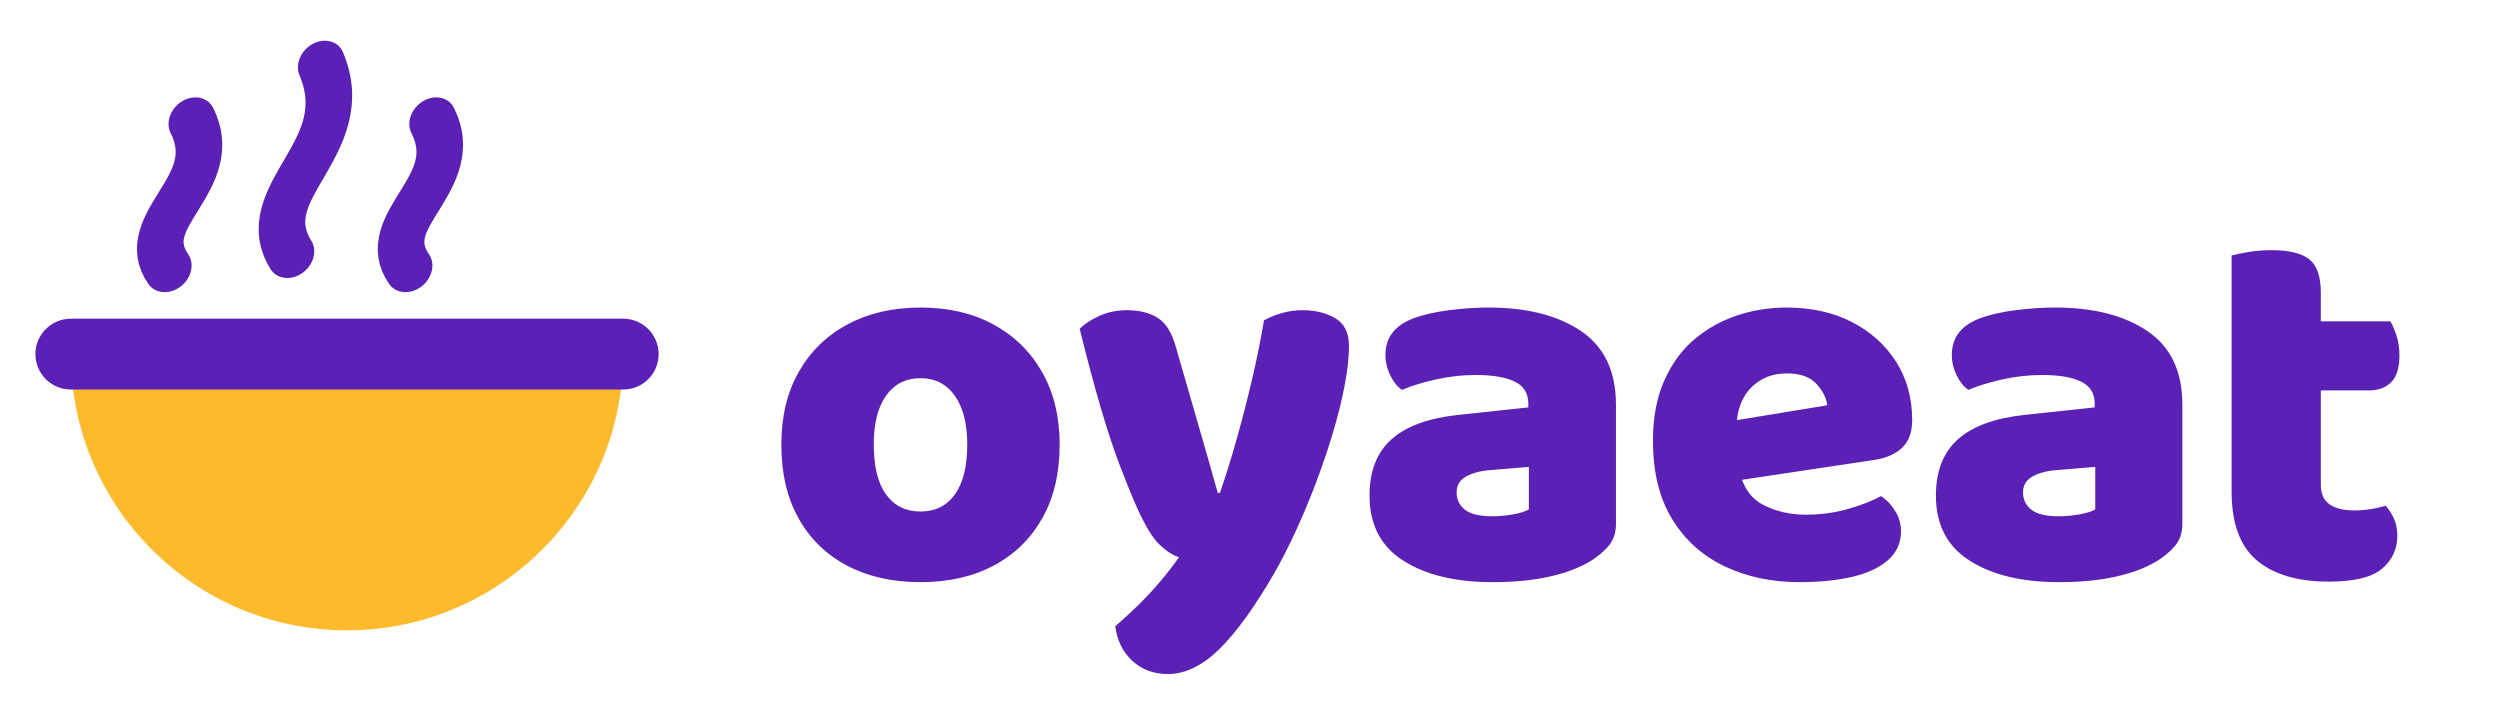
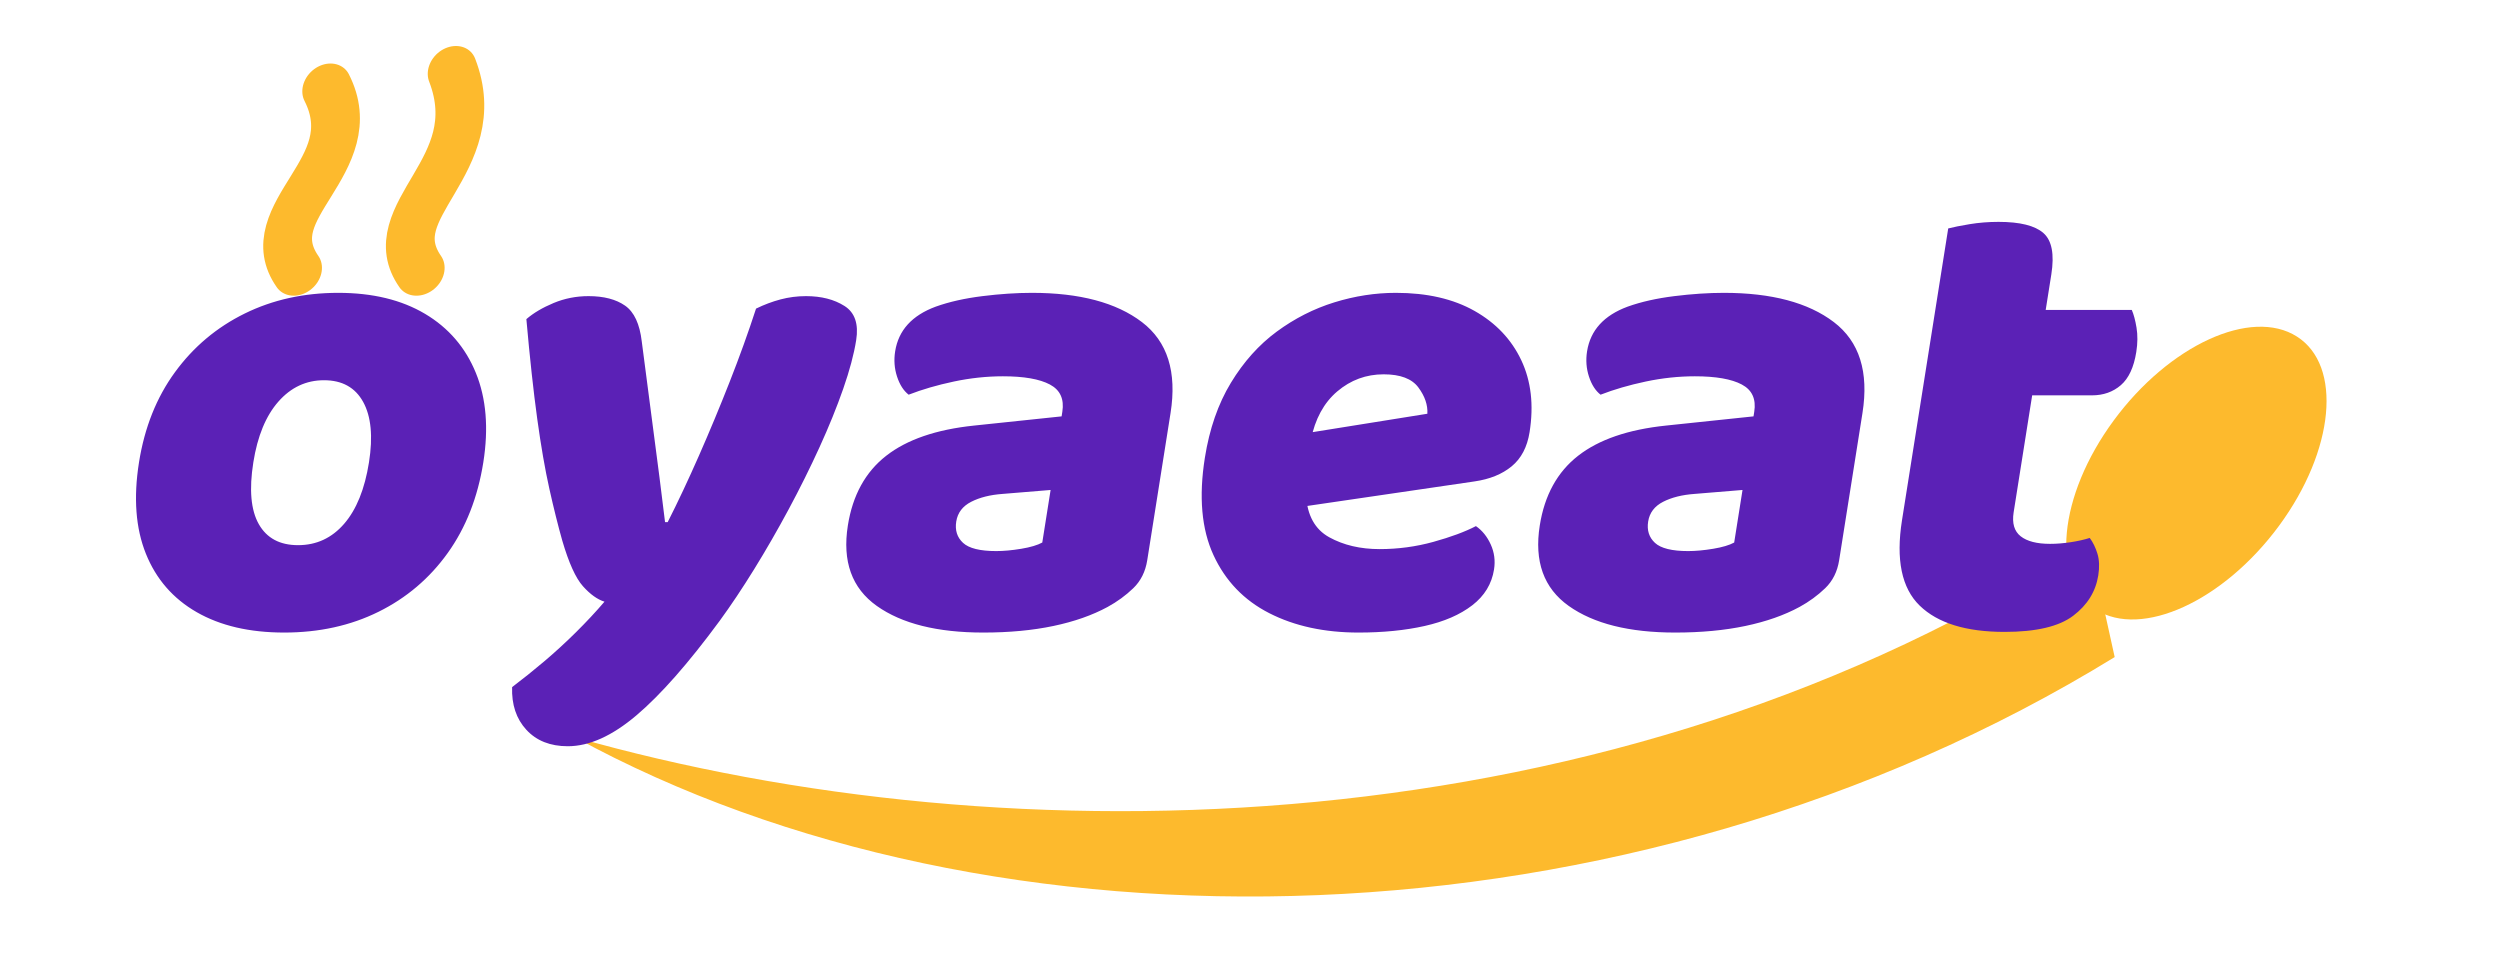
- <svg xmlns="http://www.w3.org/2000/svg" viewBox="30 28 706 204" role="img" aria-label="OyaEat">
-   <g>
-     <g stroke-linecap="round" stroke-linejoin="round" fill="none" stroke="#5b21b6" stroke-width="13">
-       <g transform="translate(128 0) skewX(-9) translate(-128 0)">
-         <path d="M94 104C82 90 106 80 94 62" />
-         <path d="M128 100C114 82 142 70 128 46" />
-         <path d="M162 104C150 90 174 80 162 62" />
-       </g>
+ <svg xmlns="http://www.w3.org/2000/svg" viewBox="-11.4 48 570.7 220.7" role="img" aria-label="OyaEat">
+   <g transform="skewX(-9)">
+     <path d="M154.1 216.3C257.5 268.4 402.2 266.4 502.7 198.0L492.7 171.6C395.3 242.4 257.5 244.4 154.1 216.3Z" fill="#fdba2d" />
+     <ellipse cx="514.7" cy="156.0" rx="24" ry="36" transform="rotate(30 514.7 156.0)" fill="#fdba2d" />
+     <path fill="#5b21b6" d="M123.25 153.55Q123.25 165.55 118.402 174.237Q113.555 182.924 104.725 187.662Q95.896 192.4 83.95 192.4Q72.096 192.4 63.248 187.75Q54.4 183.1 49.525 174.4Q44.65 165.7 44.65 153.55Q44.65 141.627 49.6 132.964Q54.55 124.3 63.4 119.575Q72.25 114.85 84.006 114.85Q95.762 114.85 104.579 119.643Q113.396 124.436 118.323 133.143Q123.25 141.85 123.25 153.55ZM83.915 134.8Q77.8 134.8 74.275 139.675Q70.75 144.55 70.75 153.55Q70.75 162.85 74.231 167.65Q77.712 172.45 83.95 172.45Q90.25 172.45 93.7 167.575Q97.15 162.7 97.15 153.55Q97.15 144.7 93.636 139.75Q90.122 134.8 83.915 134.8Z M144.1 171.4Q141.85 166.3 139.3 159.625Q136.75 152.95 133.975 143.575Q131.2 134.2 127.9 120.85Q130.0 118.75 133.525 117.175Q137.05 115.6 141.25 115.6Q146.5 115.6 149.95 117.775Q153.4 119.95 155.05 125.95Q158.05 136.45 161.05 146.725Q164.05 157.0 166.9 167.2H167.5Q169.9 160.3 172.225 152.05Q174.55 143.8 176.575 135.175Q178.6 126.55 179.95 118.45Q182.5 117.1 185.2 116.35Q187.9 115.6 190.9 115.6Q196.15 115.6 200.05 117.85Q203.95 120.1 203.95 125.65Q203.95 130.45 202.75 136.75Q201.55 143.05 199.45 150.1Q197.35 157.15 194.65 164.275Q191.95 171.4 188.95 177.925Q185.95 184.45 182.95 189.7Q174.55 204.25 167.35 211.3Q160.15 218.35 152.8 218.35Q146.8 218.35 142.75 214.6Q138.7 210.85 137.95 204.85Q141.1 202.15 144.325 199.0Q147.55 195.85 150.55 192.325Q153.55 188.8 155.95 185.35Q153.4 184.6 150.475 181.825Q147.55 179.05 144.1 171.4Z M243.55 173.8Q246.1 173.8 249.175 173.275Q252.25 172.75 253.75 171.85V159.85L242.95 160.75Q238.75 161.05 236.05 162.55Q233.35 164.05 233.35 167.05Q233.35 170.05 235.675 171.925Q238 173.8 243.55 173.8ZM242.35 114.85Q258.7 114.85 268.525 121.525Q278.35 128.2 278.35 142.3V175.9Q278.35 179.8 276.175 182.275Q274.0 184.75 271.0 186.55Q266.2 189.4 259.3 190.9Q252.4 192.4 243.55 192.4Q227.8 192.4 218.275 186.325Q208.75 180.25 208.75 167.95Q208.75 157.6 214.975 152.05Q221.2 146.5 233.95 145.15L253.6 143.05V142.0Q253.6 137.65 249.775 135.775Q245.95 133.9 238.75 133.9Q233.2 133.9 227.725 135.1Q222.25 136.3 217.9 138.1Q215.95 136.75 214.6 133.975Q213.25 131.2 213.25 128.2Q213.25 121.0 220.9 118.0Q225.25 116.35 231.175 115.6Q237.1 114.85 242.35 114.85Z M303.25 164.95 302.35 148.15 337.0 142.45Q336.7 139.45 334.0 136.45Q331.3 133.45 325.6 133.45Q319.6 133.45 315.625 137.35Q311.65 141.25 311.35 148.45L312.25 161.05Q313.75 167.95 319.075 170.65Q324.4 173.35 331.0 173.35Q337.3 173.35 343.0 171.7Q348.7 170.05 352.15 168.1Q354.55 169.6 356.2 172.3Q357.85 175.0 357.85 178.0Q357.85 182.95 354.175 186.175Q350.5 189.4 344.05 190.9Q337.6 192.4 329.2 192.4Q317.5 192.4 308.125 187.975Q298.75 183.55 293.275 174.7Q287.8 165.85 287.8 152.5Q287.8 142.6 291.025 135.4Q294.25 128.2 299.65 123.7Q305.05 119.2 311.725 117.025Q318.4 114.85 325.45 114.85Q336.1 114.85 344.05 118.975Q352.0 123.1 356.5 130.225Q361.0 137.35 361.0 146.65Q361.0 151.75 358.15 154.45Q355.3 157.15 350.2 157.9Z M401.5 173.8Q404.05 173.8 407.125 173.275Q410.2 172.75 411.7 171.85V159.85L400.9 160.75Q396.7 161.05 394.0 162.55Q391.3 164.05 391.3 167.05Q391.3 170.05 393.625 171.925Q395.95 173.8 401.5 173.8ZM400.3 114.85Q416.65 114.85 426.475 121.525Q436.3 128.2 436.3 142.3V175.9Q436.3 179.8 434.125 182.275Q431.95 184.75 428.95 186.55Q424.15 189.4 417.25 190.9Q410.35 192.4 401.5 192.4Q385.75 192.4 376.225 186.325Q366.7 180.25 366.7 167.95Q366.7 157.6 372.925 152.05Q379.15 146.5 391.9 145.15L411.55 143.05V142.0Q411.55 137.65 407.725 135.775Q403.9 133.9 396.7 133.9Q391.15 133.9 385.675 135.1Q380.2 136.3 375.85 138.1Q373.9 136.75 372.55 133.975Q371.2 131.2 371.2 128.2Q371.2 121.0 378.85 118.0Q383.2 116.35 389.125 115.6Q395.05 114.85 400.3 114.85Z M449.2 150.4H474.4V164.95Q474.4 168.7 476.875 170.425Q479.35 172.15 483.85 172.15Q486.1 172.15 488.5 171.775Q490.9 171.4 492.7 170.8Q494.05 172.3 495.025 174.4Q496.0 176.5 496.0 179.35Q496.0 184.9 491.725 188.575Q487.45 192.25 476.65 192.25Q463.45 192.25 456.325 186.25Q449.2 180.25 449.2 166.75ZM465.7 138.25V118.75H494.05Q494.95 120.25 495.775 122.8Q496.6 125.35 496.6 128.35Q496.6 133.6 494.275 135.925Q491.95 138.25 488.05 138.25ZM474.4 154.0H449.2V100.15Q450.85 99.7 453.925 99.175Q457.0 98.65 460.45 98.65Q467.8 98.65 471.1 101.2Q474.4 103.75 474.4 110.65Z" />
+     <g transform="translate(87.95 110) scale(1.0)" stroke-linecap="round" stroke-linejoin="round" fill="none" stroke="#fdba2d" stroke-width="11">
+       <path d="M-14 0C-26 -14 -2 -24 -14 -42" />
+       <path d="M14 0C2 -14 26 -24 14 -46" />
    </g>
-     <path fill="#fdba2d" d="M50 128h156a78 78 0 0 1-156 0z" />
-     <rect x="40" y="118" width="176" height="20" rx="10" fill="#5b21b6" />
  </g>
-   <path fill="#5b21b6" d="M329.25 153.55Q329.25 165.55 324.402 174.237Q319.555 182.924 310.725 187.662Q301.896 192.4 289.95 192.4Q278.096 192.4 269.248 187.75Q260.4 183.1 255.525 174.4Q250.65 165.7 250.65 153.55Q250.65 141.627 255.6 132.964Q260.55 124.3 269.4 119.575Q278.25 114.85 290.006 114.85Q301.762 114.85 310.579 119.643Q319.396 124.436 324.323 133.143Q329.25 141.85 329.25 153.55ZM289.915 134.8Q283.8 134.8 280.275 139.675Q276.75 144.55 276.75 153.55Q276.75 162.85 280.231 167.65Q283.712 172.45 289.95 172.45Q296.25 172.45 299.7 167.575Q303.15 162.7 303.15 153.55Q303.15 144.7 299.636 139.75Q296.122 134.8 289.915 134.8Z M351.1 171.4Q348.85 166.3 346.3 159.625Q343.75 152.95 340.975 143.575Q338.2 134.2 334.9 120.85Q337.0 118.75 340.525 117.175Q344.05 115.6 348.25 115.6Q353.5 115.6 356.95 117.775Q360.4 119.95 362.05 125.95Q365.05 136.45 368.05 146.725Q371.05 157.0 373.9 167.2H374.5Q376.9 160.3 379.225 152.05Q381.55 143.8 383.575 135.175Q385.6 126.55 386.95 118.45Q389.5 117.1 392.2 116.35Q394.9 115.6 397.9 115.6Q403.15 115.6 407.05 117.85Q410.95 120.1 410.95 125.65Q410.95 130.45 409.75 136.75Q408.55 143.05 406.45 150.1Q404.35 157.15 401.65 164.275Q398.95 171.4 395.95 177.925Q392.95 184.45 389.95 189.7Q381.55 204.25 374.35 211.3Q367.15 218.35 359.8 218.35Q353.8 218.35 349.75 214.6Q345.7 210.85 344.95 204.85Q348.1 202.15 351.325 199.0Q354.55 195.85 357.55 192.325Q360.55 188.8 362.95 185.35Q360.4 184.6 357.475 181.825Q354.55 179.05 351.1 171.4Z M451.55 173.8Q454.1 173.8 457.175 173.275Q460.25 172.75 461.75 171.85V159.85L450.95 160.75Q446.75 161.05 444.05 162.55Q441.35 164.05 441.35 167.05Q441.35 170.05 443.675 171.925Q446 173.8 451.55 173.8ZM450.35 114.85Q466.7 114.85 476.525 121.525Q486.35 128.2 486.35 142.3V175.9Q486.35 179.8 484.175 182.275Q482 184.75 479 186.55Q474.2 189.4 467.3 190.9Q460.4 192.4 451.55 192.4Q435.8 192.4 426.275 186.325Q416.75 180.25 416.75 167.95Q416.75 157.6 422.975 152.05Q429.2 146.5 441.95 145.15L461.6 143.05V142.0Q461.6 137.65 457.775 135.775Q453.95 133.9 446.75 133.9Q441.2 133.9 435.725 135.1Q430.25 136.3 425.9 138.1Q423.95 136.75 422.6 133.975Q421.25 131.2 421.25 128.2Q421.25 121.0 428.9 118.0Q433.25 116.35 439.175 115.6Q445.1 114.85 450.35 114.85Z M512.25 164.95 511.35 148.15 546.0 142.45Q545.7 139.45 543.0 136.45Q540.3 133.45 534.6 133.45Q528.6 133.45 524.625 137.35Q520.65 141.25 520.35 148.45L521.25 161.05Q522.75 167.95 528.075 170.65Q533.4 173.35 540.0 173.35Q546.3 173.35 552.0 171.7Q557.7 170.05 561.15 168.1Q563.55 169.6 565.2 172.3Q566.85 175.0 566.85 178.0Q566.85 182.95 563.175 186.175Q559.5 189.4 553.05 190.9Q546.6 192.4 538.2 192.4Q526.5 192.4 517.125 187.975Q507.75 183.55 502.275 174.7Q496.8 165.85 496.8 152.5Q496.8 142.6 500.025 135.4Q503.25 128.2 508.65 123.7Q514.05 119.2 520.725 117.025Q527.4 114.85 534.45 114.85Q545.1 114.85 553.05 118.975Q561.0 123.1 565.5 130.225Q570.0 137.35 570.0 146.65Q570.0 151.75 567.15 154.45Q564.3 157.15 559.2 157.9Z M611.5 173.8Q614.05 173.8 617.125 173.275Q620.2 172.75 621.7 171.85V159.85L610.9 160.75Q606.7 161.05 604.0 162.55Q601.3 164.05 601.3 167.05Q601.3 170.05 603.625 171.925Q605.95 173.8 611.5 173.8ZM610.3 114.85Q626.65 114.85 636.475 121.525Q646.3 128.2 646.3 142.3V175.9Q646.3 179.8 644.125 182.275Q641.95 184.75 638.95 186.55Q634.15 189.4 627.25 190.9Q620.35 192.4 611.5 192.4Q595.75 192.4 586.225 186.325Q576.7 180.25 576.7 167.95Q576.7 157.6 582.925 152.05Q589.15 146.5 601.9 145.15L621.55 143.05V142.0Q621.55 137.65 617.725 135.775Q613.9 133.9 606.7 133.9Q601.15 133.9 595.675 135.1Q590.2 136.3 585.85 138.1Q583.9 136.75 582.55 133.975Q581.2 131.2 581.2 128.2Q581.2 121.0 588.85 118.0Q593.2 116.35 599.125 115.6Q605.05 114.85 610.3 114.85Z M660.2 150.4H685.4V164.95Q685.4 168.7 687.875 170.425Q690.35 172.15 694.85 172.15Q697.1 172.15 699.5 171.775Q701.9 171.4 703.7 170.8Q705.05 172.3 706.025 174.4Q707.0 176.5 707.0 179.35Q707.0 184.9 702.725 188.575Q698.45 192.25 687.65 192.25Q674.45 192.25 667.325 186.25Q660.2 180.25 660.2 166.75ZM676.7 138.25V118.75H705.05Q705.95 120.25 706.775 122.8Q707.6 125.35 707.6 128.35Q707.6 133.6 705.275 135.925Q702.95 138.25 699.05 138.25ZM685.4 154.0H660.2V100.15Q661.85 99.7 664.925 99.175Q668.0 98.65 671.45 98.65Q678.8 98.65 682.1 101.2Q685.4 103.75 685.4 110.65Z" />
</svg>
